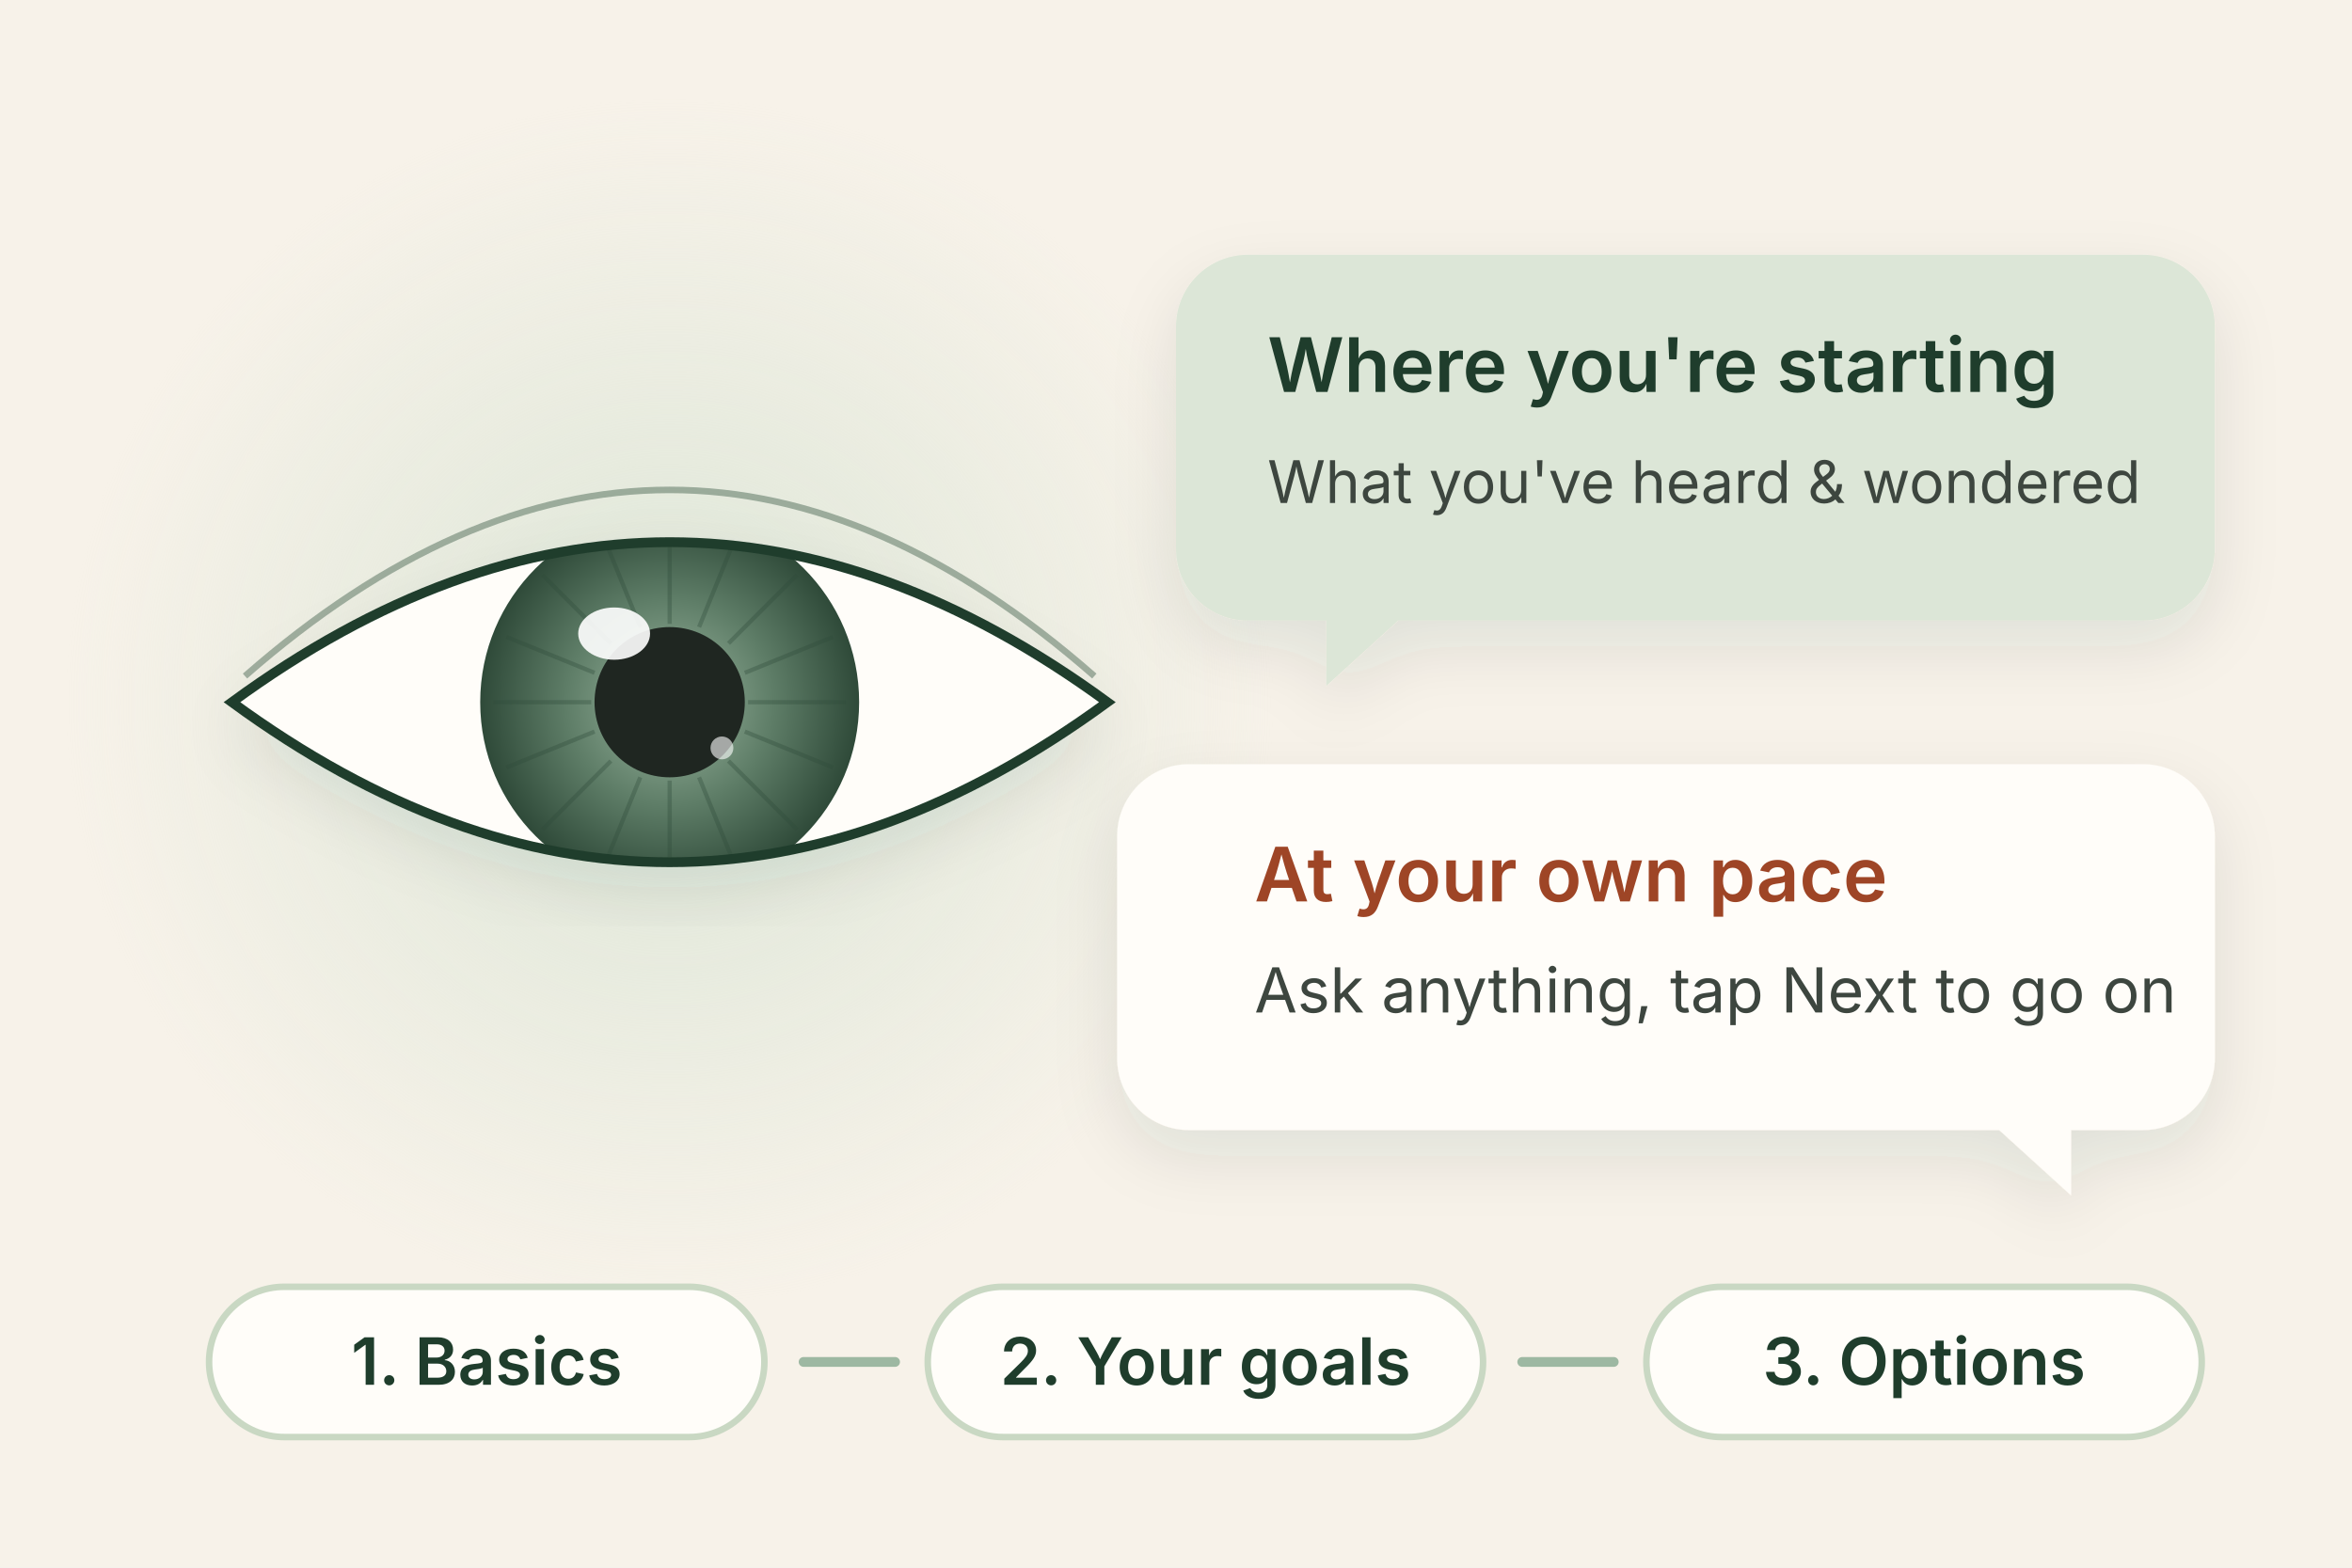
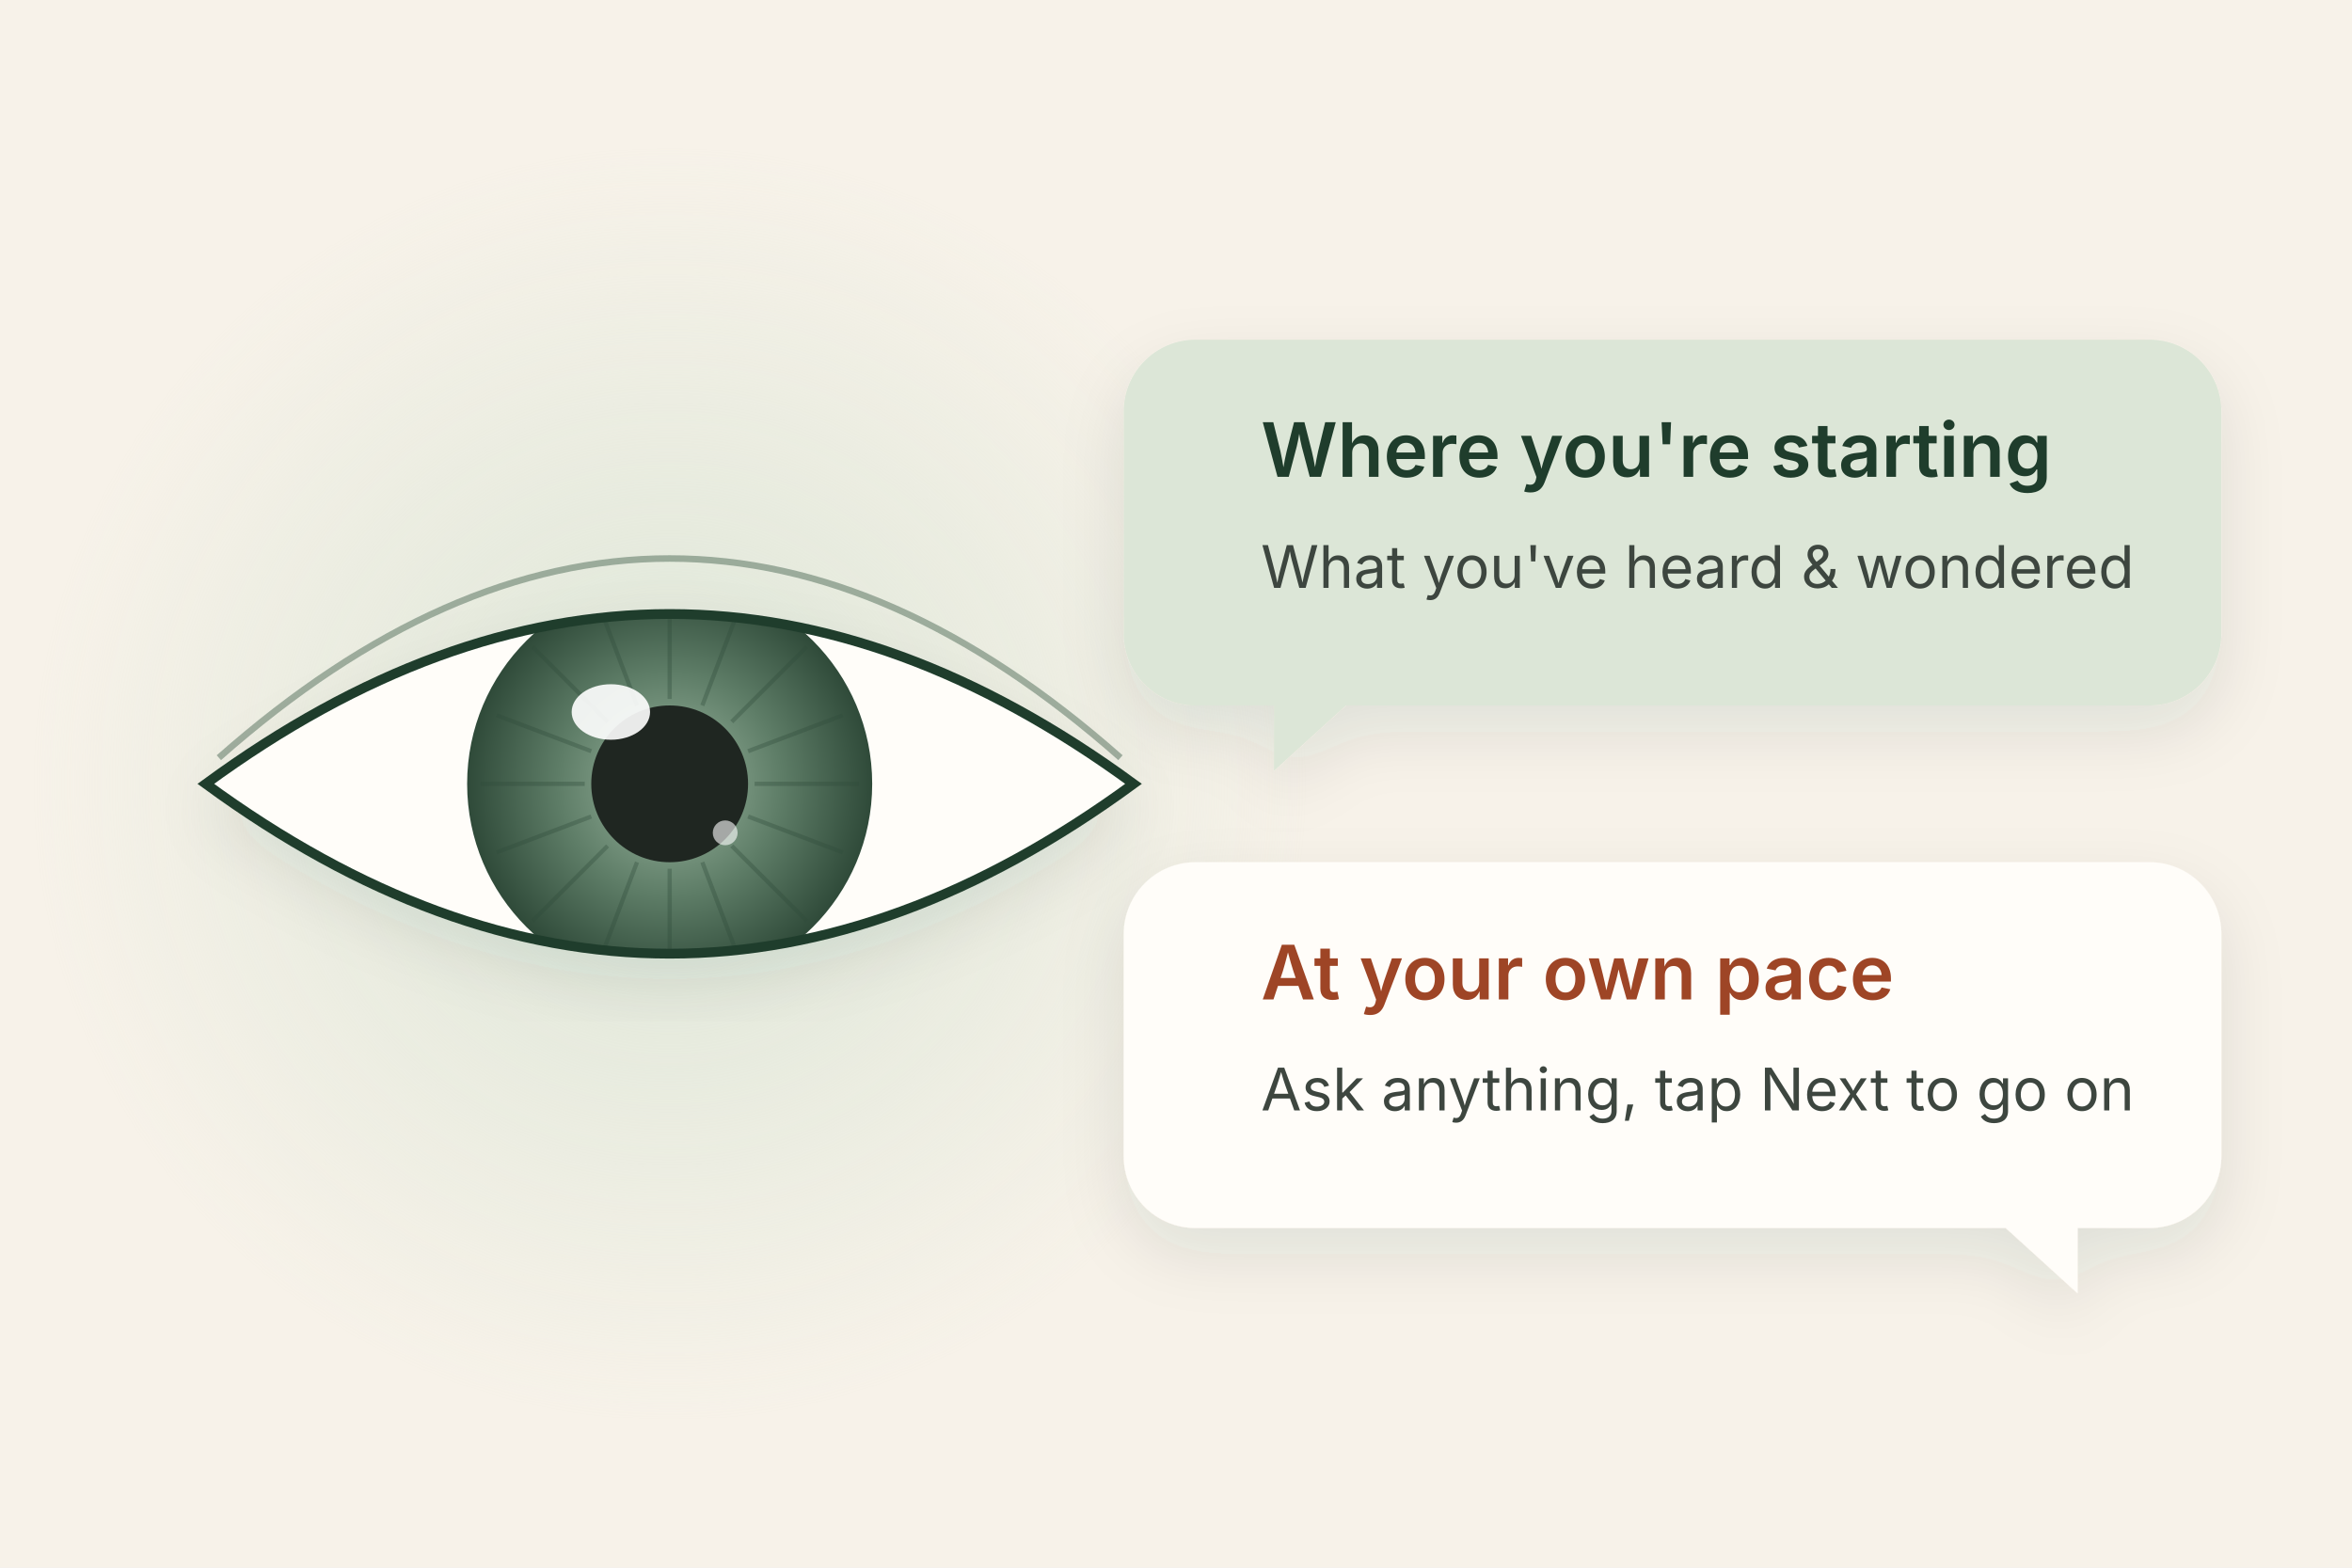
<svg xmlns="http://www.w3.org/2000/svg" viewBox="0 0 720 480" role="img" aria-labelledby="t d">
  <defs>
    <filter id="shadow" x="-20%" y="-20%" width="140%" height="140%">
      <feDropShadow dx="0" dy="8" stdDeviation="10" flood-color="#1F3D2C" flood-opacity=".10" />
    </filter>
    <radialGradient id="iris" cx="50%" cy="50%" r="50%">
      <stop offset="0" stop-color="#9DB8A2" />
      <stop offset=".55" stop-color="#5E7D67" />
      <stop offset="1" stop-color="#2F4A39" />
    </radialGradient>
    <radialGradient id="glow" cx="50%" cy="50%" r="50%">
      <stop offset="0" stop-color="#DCE6D7" />
      <stop offset="1" stop-color="#DCE6D7" stop-opacity="0" />
    </radialGradient>
    <clipPath id="lid">
-       <path d="M-134,0 Q0,-98 134,0 Q0,98 -134,0Z" />
+       <path d="M-142,0 Q0,-104 142,0 Q0,104 -142,0Z" />
    </clipPath>
  </defs>
  <rect width="720" height="480" fill="#F7F2E9" />
-   <circle cx="205" cy="215" r="185" fill="url(#glow)" />
-   <g transform="translate(205,215)">
-     <path d="M-134,0 Q0,-98 134,0 Q0,98 -134,0Z" fill="#FFFDF9" filter="url(#shadow)" />
+   <circle cx="205" cy="240" r="195" fill="url(#glow)" />
+   <g transform="translate(205,240)">
+     <path d="M-142,0 Q0,-104 142,0 Q0,104 -142,0Z" fill="#FFFDF9" filter="url(#shadow)" />
    <g clip-path="url(#lid)">
-       <circle r="58" fill="url(#iris)" />
+       <circle r="62" fill="url(#iris)" />
      <g stroke="#2F4A39" stroke-width="1.3" opacity=".35">
-         <path d="M0,-24 L0,-54 M18,-18 L39,-39 M24,0 L54,0 M18,18 L39,39 M0,24 L0,54 M-18,18 L-39,39 M-24,0 L-54,0 M-18,-18 L-39,-39" />
-         <path d="M9,-23 L20,-50 M23,-9 L50,-20 M23,9 L50,20 M9,23 L20,50 M-9,23 L-20,50 M-23,9 L-50,20 M-23,-9 L-50,-20 M-9,-23 L-20,-50" />
+         <path d="M0,-26 L0,-58 M19,-19 L42,-42 M26,0 L58,0 M19,19 L42,42 M0,26 L0,58 M-19,19 L-42,42 M-26,0 L-58,0 M-19,-19 L-42,-42" />
+         <path d="M10,-24 L21,-53 M24,-10 L53,-21 M24,10 L53,21 M10,24 L21,53 M-10,24 L-21,53 M-24,10 L-53,21 M-24,-10 L-53,-21 M-10,-24 L-21,-53" />
      </g>
-       <circle r="23" fill="#1F2621" />
-       <ellipse cx="-17" cy="-21" rx="11" ry="8" fill="#fff" opacity=".9" />
-       <circle cx="16" cy="14" r="3.5" fill="#fff" opacity=".6" />
+       <circle r="24" fill="#1F2621" />
+       <ellipse cx="-18" cy="-22" rx="12" ry="8.5" fill="#fff" opacity=".9" />
+       <circle cx="17" cy="15" r="3.8" fill="#fff" opacity=".6" />
    </g>
-     <path d="M-134,0 Q0,-98 134,0 Q0,98 -134,0Z" fill="none" stroke="#1F3D2C" stroke-width="3" />
-     <path d="M-130,-8 Q0,-122 130,-8" fill="none" stroke="#4f6b58" stroke-width="2" opacity=".5" />
+     <path d="M-142,0 Q0,-104 142,0 Q0,104 -142,0Z" fill="none" stroke="#1F3D2C" stroke-width="3" />
+     <path d="M-138,-8 Q0,-130 138,-8" fill="none" stroke="#4f6b58" stroke-width="2" opacity=".5" />
  </g>
  <g font-family="Inter,system-ui,sans-serif">
-     <g transform="translate(368,78)">
-       <path d="M0,0 h288 a22,22 0 0 1 22,22 v68 a22,22 0 0 1 -22,22 h-228 l-22,20 v-20 h-24 a22,22 0 0 1 -22,-22 v-68 a22,22 0 0 1 22,-22z" fill="#DCE6D7" filter="url(#shadow)" />
+     <g transform="translate(366,104)">
+       <path d="M0,0 h292 a22,22 0 0 1 22,22 v68 a22,22 0 0 1 -22,22 h-246 l-22,20 v-20 h-24 a22,22 0 0 1 -22,-22 v-68 a22,22 0 0 1 22,-22z" fill="#DCE6D7" filter="url(#shadow)" />
      <text x="20" y="42" font-size="23" font-weight="600" fill="#1F3D2C">Where you're starting</text>
      <text x="20" y="76" font-size="18" fill="#3d463f">What you've heard &amp; wondered</text>
    </g>
-     <g transform="translate(364,234)">
+     <g transform="translate(366,264)">
      <path d="M0,0 h292 a22,22 0 0 1 22,22 v68 a22,22 0 0 1 -22,22 h-22 v20 l-22,-20 h-248 a22,22 0 0 1 -22,-22 v-68 a22,22 0 0 1 22,-22z" fill="#FFFDF9" filter="url(#shadow)" />
      <text x="20" y="42" font-size="23" font-weight="600" fill="#9E4526">At your own pace</text>
-       <text x="20" y="76" font-size="19" fill="#3d463f">Ask anything, tap Next to go on</text>
-     </g>
-     <g transform="translate(64,394)">
-       <rect x="0" y="0" width="170" height="46" rx="23" fill="#FFFDF9" stroke="#c9d8c3" stroke-width="2" />
-       <text x="85" y="30" text-anchor="middle" font-size="20" font-weight="600" fill="#1F3D2C">1. Basics</text>
-       <path d="M182,23 h28" stroke="#9DB8A2" stroke-width="3" stroke-linecap="round" />
-       <rect x="220" y="0" width="170" height="46" rx="23" fill="#FFFDF9" stroke="#c9d8c3" stroke-width="2" />
-       <text x="305" y="30" text-anchor="middle" font-size="20" font-weight="600" fill="#1F3D2C">2. Your goals</text>
-       <path d="M402,23 h28" stroke="#9DB8A2" stroke-width="3" stroke-linecap="round" />
-       <rect x="440" y="0" width="170" height="46" rx="23" fill="#FFFDF9" stroke="#c9d8c3" stroke-width="2" />
-       <text x="525" y="30" text-anchor="middle" font-size="20" font-weight="600" fill="#1F3D2C">3. Options</text>
+       <text x="20" y="76" font-size="18" fill="#3d463f">Ask anything, tap Next to go on</text>
    </g>
  </g>
</svg>
